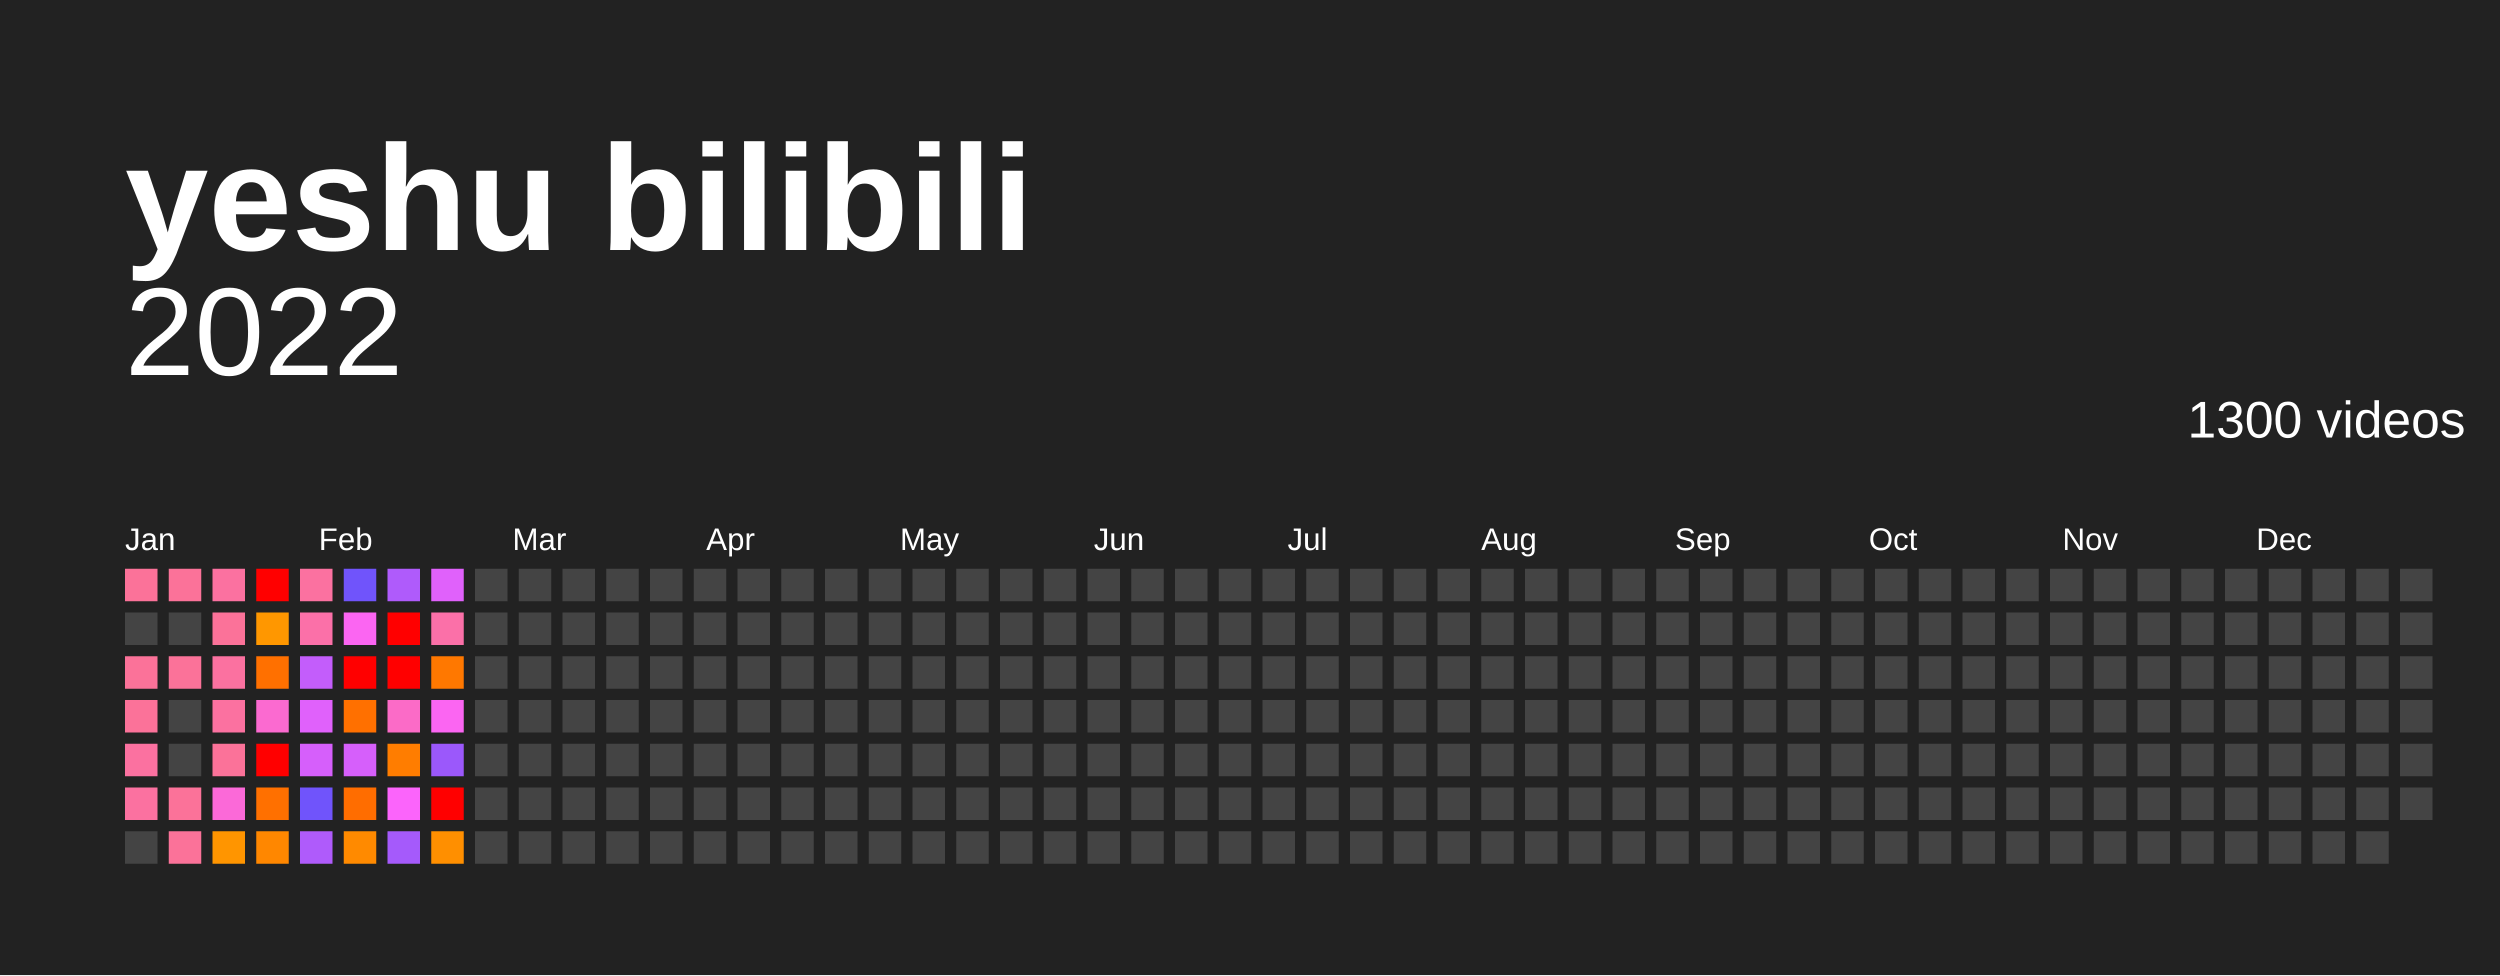
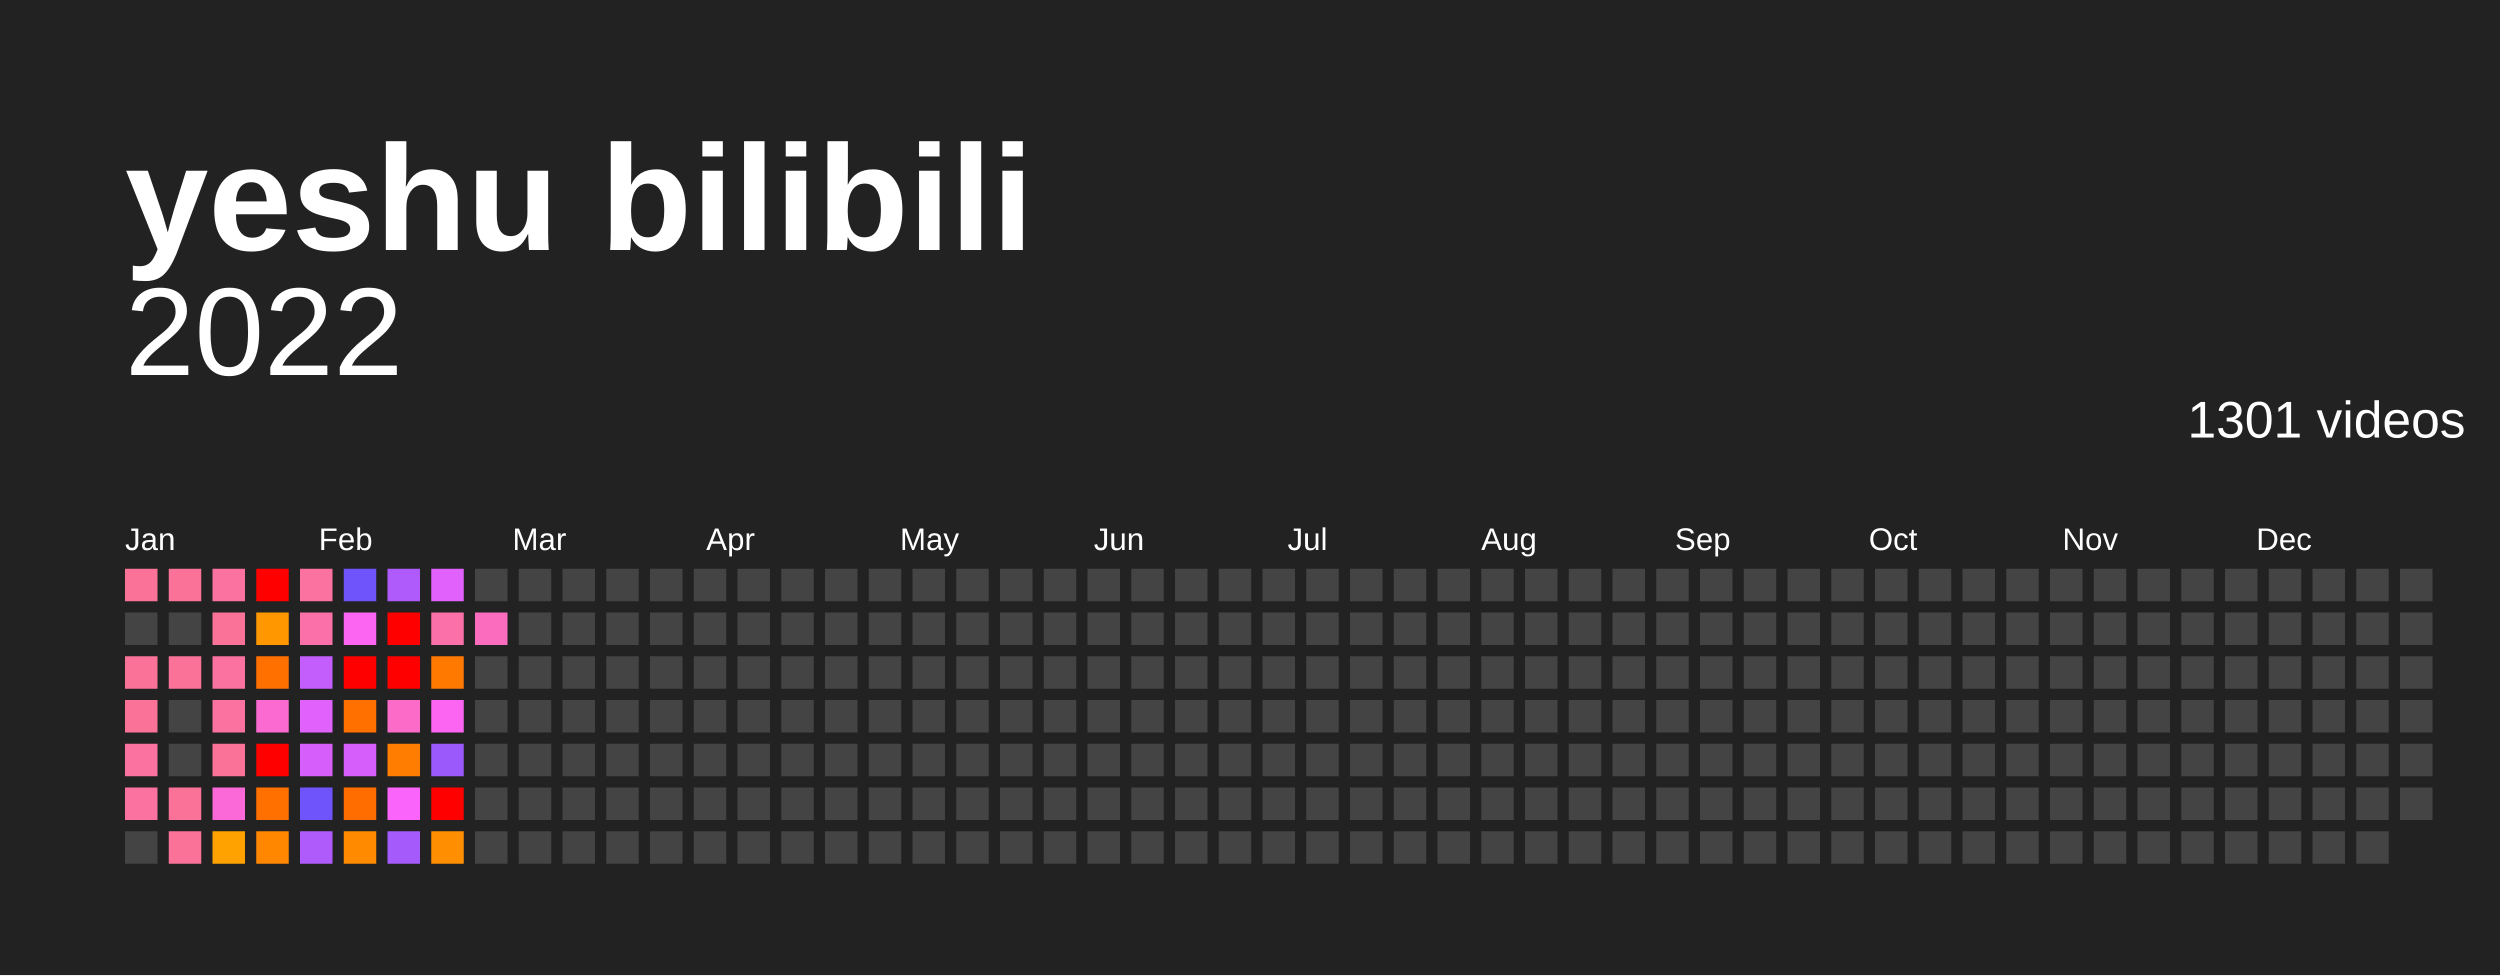
<svg xmlns="http://www.w3.org/2000/svg" baseProfile="full" height="78mm" version="1.1" viewBox="0,0,200,78" width="200mm">
  <defs />
  <rect fill="#222222" height="78" width="200" x="0" y="0" />
  <text fill="#FFFFFF" style="font-size:12px; font-family:Arial; font-weight:bold;" x="10" y="20">yeshu bilibili</text>
  <text alignment-baseline="hanging" fill="#FFFFFF" style="font-size:10.0px; font-family:Arial;" x="10" y="30">2022</text>
-   <text alignment-baseline="hanging" fill="#FFFFFF" style="font-size:4.125px; font-family:Arial;" x="175" y="35">1300 videos</text>
+   <text alignment-baseline="hanging" fill="#FFFFFF" style="font-size:4.125px; font-family:Arial;" x="175" y="35">1301 videos</text>
  <text fill="#FFFFFF" style="font-size:2.5px; font-family:Arial" x="10.0" y="44">Jan</text>
  <text fill="#FFFFFF" style="font-size:2.5px; font-family:Arial" x="25.5" y="44">Feb</text>
  <text fill="#FFFFFF" style="font-size:2.5px; font-family:Arial" x="41.0" y="44">Mar</text>
  <text fill="#FFFFFF" style="font-size:2.5px; font-family:Arial" x="56.5" y="44">Apr</text>
  <text fill="#FFFFFF" style="font-size:2.5px; font-family:Arial" x="72.0" y="44">May</text>
  <text fill="#FFFFFF" style="font-size:2.5px; font-family:Arial" x="87.5" y="44">Jun</text>
  <text fill="#FFFFFF" style="font-size:2.5px; font-family:Arial" x="103.0" y="44">Jul</text>
  <text fill="#FFFFFF" style="font-size:2.5px; font-family:Arial" x="118.5" y="44">Aug</text>
  <text fill="#FFFFFF" style="font-size:2.5px; font-family:Arial" x="134.0" y="44">Sep</text>
  <text fill="#FFFFFF" style="font-size:2.5px; font-family:Arial" x="149.5" y="44">Oct</text>
  <text fill="#FFFFFF" style="font-size:2.5px; font-family:Arial" x="165.0" y="44">Nov</text>
  <text fill="#FFFFFF" style="font-size:2.5px; font-family:Arial" x="180.5" y="44">Dec</text>
  <rect fill="#fb7299" height="2.6" width="2.6" x="10.0" y="45.5" />
  <rect fill="#444444" height="2.6" width="2.6" x="10.0" y="49.0" />
  <rect fill="#fb7299" height="2.6" width="2.6" x="10.0" y="52.5" />
  <rect fill="#fb7299" height="2.6" width="2.6" x="10.0" y="56.0" />
  <rect fill="#fb71a0" height="2.6" width="2.6" x="10.0" y="59.5" />
  <rect fill="#fb71a0" height="2.6" width="2.6" x="10.0" y="63.0" />
  <rect fill="#444444" height="2.6" width="2.6" x="10.0" y="66.5" />
  <rect fill="#fb7299" height="2.6" width="2.6" x="13.5" y="45.5" />
  <rect fill="#444444" height="2.6" width="2.6" x="13.5" y="49.0" />
  <rect fill="#fb7299" height="2.6" width="2.6" x="13.5" y="52.5" />
  <rect fill="#444444" height="2.6" width="2.6" x="13.5" y="56.0" />
  <rect fill="#444444" height="2.6" width="2.6" x="13.5" y="59.5" />
  <rect fill="#fb7299" height="2.6" width="2.6" x="13.5" y="63.0" />
  <rect fill="#fb7299" height="2.6" width="2.6" x="13.5" y="66.5" />
  <rect fill="#fb71a0" height="2.6" width="2.6" x="17.0" y="45.5" />
  <rect fill="#fb7299" height="2.6" width="2.6" x="17.0" y="49.0" />
  <rect fill="#fb71a0" height="2.6" width="2.6" x="17.0" y="52.5" />
  <rect fill="#fb71a0" height="2.6" width="2.6" x="17.0" y="56.0" />
  <rect fill="#fb7299" height="2.6" width="2.6" x="17.0" y="59.5" />
  <rect fill="#fb69d8" height="2.6" width="2.6" x="17.0" y="63.0" />
-   <rect fill="#ff9500" height="2.6" width="2.6" x="17.0" y="66.5" />
+   <rect fill="#ffa200" height="2.6" width="2.6" x="17.0" y="66.5" />
  <rect fill="red" height="2.6" width="2.6" x="20.5" y="45.5" />
  <rect fill="#ff9700" height="2.6" width="2.6" x="20.5" y="49.0" />
  <rect fill="#ff7000" height="2.6" width="2.6" x="20.5" y="52.5" />
  <rect fill="#fb6ad0" height="2.6" width="2.6" x="20.5" y="56.0" />
  <rect fill="red" height="2.6" width="2.6" x="20.5" y="59.5" />
  <rect fill="#ff7000" height="2.6" width="2.6" x="20.5" y="63.0" />
  <rect fill="#ff8700" height="2.6" width="2.6" x="20.5" y="66.5" />
  <rect fill="#fb71a0" height="2.6" width="2.6" x="24.0" y="45.5" />
  <rect fill="#fb70a8" height="2.6" width="2.6" x="24.0" y="49.0" />
  <rect fill="#c35dfb" height="2.6" width="2.6" x="24.0" y="52.5" />
  <rect fill="#e061fb" height="2.6" width="2.6" x="24.0" y="56.0" />
  <rect fill="#d65ffb" height="2.6" width="2.6" x="24.0" y="59.5" />
  <rect fill="#7054fb" height="2.6" width="2.6" x="24.0" y="63.0" />
  <rect fill="#af5bfb" height="2.6" width="2.6" x="24.0" y="66.5" />
  <rect fill="#7054fb" height="2.6" width="2.6" x="27.5" y="45.5" />
  <rect fill="#fb65f2" height="2.6" width="2.6" x="27.5" y="49.0" />
  <rect fill="red" height="2.6" width="2.6" x="27.5" y="52.5" />
  <rect fill="#ff7000" height="2.6" width="2.6" x="27.5" y="56.0" />
  <rect fill="#d65ffb" height="2.6" width="2.6" x="27.5" y="59.5" />
  <rect fill="#ff6d00" height="2.6" width="2.6" x="27.5" y="63.0" />
  <rect fill="#ff8a00" height="2.6" width="2.6" x="27.5" y="66.5" />
  <rect fill="#af5bfb" height="2.6" width="2.6" x="31.0" y="45.5" />
  <rect fill="red" height="2.6" width="2.6" x="31.0" y="49.0" />
  <rect fill="red" height="2.6" width="2.6" x="31.0" y="52.5" />
  <rect fill="#fb6bc7" height="2.6" width="2.6" x="31.0" y="56.0" />
  <rect fill="#ff7d00" height="2.6" width="2.6" x="31.0" y="59.5" />
  <rect fill="#fb64fb" height="2.6" width="2.6" x="31.0" y="63.0" />
  <rect fill="#a55afb" height="2.6" width="2.6" x="31.0" y="66.5" />
  <rect fill="#e061fb" height="2.6" width="2.6" x="34.5" y="45.5" />
  <rect fill="#fb70a8" height="2.6" width="2.6" x="34.5" y="49.0" />
  <rect fill="#ff7800" height="2.6" width="2.6" x="34.5" y="52.5" />
  <rect fill="#fb65f2" height="2.6" width="2.6" x="34.5" y="56.0" />
  <rect fill="#9b58fb" height="2.6" width="2.6" x="34.5" y="59.5" />
  <rect fill="red" height="2.6" width="2.6" x="34.5" y="63.0" />
  <rect fill="#ff8f00" height="2.6" width="2.6" x="34.5" y="66.5" />
  <rect fill="#444444" height="2.6" width="2.6" x="38.0" y="45.5" />
-   <rect fill="#444444" height="2.6" width="2.6" x="38.0" y="49.0" />
+   <rect fill="#fb6cbf" height="2.6" width="2.6" x="38.0" y="49.0" />
  <rect fill="#444444" height="2.6" width="2.6" x="38.0" y="52.5" />
  <rect fill="#444444" height="2.6" width="2.6" x="38.0" y="56.0" />
  <rect fill="#444444" height="2.6" width="2.6" x="38.0" y="59.5" />
  <rect fill="#444444" height="2.6" width="2.6" x="38.0" y="63.0" />
  <rect fill="#444444" height="2.6" width="2.6" x="38.0" y="66.5" />
  <rect fill="#444444" height="2.6" width="2.6" x="41.5" y="45.5" />
  <rect fill="#444444" height="2.6" width="2.6" x="41.5" y="49.0" />
  <rect fill="#444444" height="2.6" width="2.6" x="41.5" y="52.5" />
  <rect fill="#444444" height="2.6" width="2.6" x="41.5" y="56.0" />
  <rect fill="#444444" height="2.6" width="2.6" x="41.5" y="59.5" />
  <rect fill="#444444" height="2.6" width="2.6" x="41.5" y="63.0" />
  <rect fill="#444444" height="2.6" width="2.6" x="41.5" y="66.5" />
  <rect fill="#444444" height="2.6" width="2.6" x="45.0" y="45.5" />
  <rect fill="#444444" height="2.6" width="2.6" x="45.0" y="49.0" />
  <rect fill="#444444" height="2.6" width="2.6" x="45.0" y="52.5" />
  <rect fill="#444444" height="2.6" width="2.6" x="45.0" y="56.0" />
  <rect fill="#444444" height="2.6" width="2.6" x="45.0" y="59.5" />
  <rect fill="#444444" height="2.6" width="2.6" x="45.0" y="63.0" />
  <rect fill="#444444" height="2.6" width="2.6" x="45.0" y="66.5" />
  <rect fill="#444444" height="2.6" width="2.6" x="48.5" y="45.5" />
  <rect fill="#444444" height="2.6" width="2.6" x="48.5" y="49.0" />
  <rect fill="#444444" height="2.6" width="2.6" x="48.5" y="52.5" />
  <rect fill="#444444" height="2.6" width="2.6" x="48.5" y="56.0" />
  <rect fill="#444444" height="2.6" width="2.6" x="48.5" y="59.5" />
  <rect fill="#444444" height="2.6" width="2.6" x="48.5" y="63.0" />
  <rect fill="#444444" height="2.6" width="2.6" x="48.5" y="66.5" />
  <rect fill="#444444" height="2.6" width="2.6" x="52.0" y="45.5" />
  <rect fill="#444444" height="2.6" width="2.6" x="52.0" y="49.0" />
  <rect fill="#444444" height="2.6" width="2.6" x="52.0" y="52.5" />
  <rect fill="#444444" height="2.6" width="2.6" x="52.0" y="56.0" />
  <rect fill="#444444" height="2.6" width="2.6" x="52.0" y="59.5" />
  <rect fill="#444444" height="2.6" width="2.6" x="52.0" y="63.0" />
  <rect fill="#444444" height="2.6" width="2.6" x="52.0" y="66.5" />
  <rect fill="#444444" height="2.6" width="2.6" x="55.5" y="45.5" />
  <rect fill="#444444" height="2.6" width="2.6" x="55.5" y="49.0" />
  <rect fill="#444444" height="2.6" width="2.6" x="55.5" y="52.5" />
  <rect fill="#444444" height="2.6" width="2.6" x="55.5" y="56.0" />
  <rect fill="#444444" height="2.6" width="2.6" x="55.5" y="59.5" />
  <rect fill="#444444" height="2.6" width="2.6" x="55.5" y="63.0" />
  <rect fill="#444444" height="2.6" width="2.6" x="55.5" y="66.5" />
  <rect fill="#444444" height="2.6" width="2.6" x="59.0" y="45.5" />
  <rect fill="#444444" height="2.6" width="2.6" x="59.0" y="49.0" />
  <rect fill="#444444" height="2.6" width="2.6" x="59.0" y="52.5" />
  <rect fill="#444444" height="2.6" width="2.6" x="59.0" y="56.0" />
  <rect fill="#444444" height="2.6" width="2.6" x="59.0" y="59.5" />
  <rect fill="#444444" height="2.6" width="2.6" x="59.0" y="63.0" />
  <rect fill="#444444" height="2.6" width="2.6" x="59.0" y="66.5" />
  <rect fill="#444444" height="2.6" width="2.6" x="62.5" y="45.5" />
  <rect fill="#444444" height="2.6" width="2.6" x="62.5" y="49.0" />
  <rect fill="#444444" height="2.6" width="2.6" x="62.5" y="52.5" />
  <rect fill="#444444" height="2.6" width="2.6" x="62.5" y="56.0" />
  <rect fill="#444444" height="2.6" width="2.6" x="62.5" y="59.5" />
  <rect fill="#444444" height="2.6" width="2.6" x="62.5" y="63.0" />
  <rect fill="#444444" height="2.6" width="2.6" x="62.5" y="66.5" />
  <rect fill="#444444" height="2.6" width="2.6" x="66.0" y="45.5" />
  <rect fill="#444444" height="2.6" width="2.6" x="66.0" y="49.0" />
  <rect fill="#444444" height="2.6" width="2.6" x="66.0" y="52.5" />
  <rect fill="#444444" height="2.6" width="2.6" x="66.0" y="56.0" />
  <rect fill="#444444" height="2.6" width="2.6" x="66.0" y="59.5" />
  <rect fill="#444444" height="2.6" width="2.6" x="66.0" y="63.0" />
  <rect fill="#444444" height="2.6" width="2.6" x="66.0" y="66.5" />
  <rect fill="#444444" height="2.6" width="2.6" x="69.5" y="45.5" />
  <rect fill="#444444" height="2.6" width="2.6" x="69.5" y="49.0" />
  <rect fill="#444444" height="2.6" width="2.6" x="69.5" y="52.5" />
  <rect fill="#444444" height="2.6" width="2.6" x="69.5" y="56.0" />
  <rect fill="#444444" height="2.6" width="2.6" x="69.5" y="59.5" />
  <rect fill="#444444" height="2.6" width="2.6" x="69.5" y="63.0" />
  <rect fill="#444444" height="2.6" width="2.6" x="69.5" y="66.5" />
  <rect fill="#444444" height="2.6" width="2.6" x="73.0" y="45.5" />
  <rect fill="#444444" height="2.6" width="2.6" x="73.0" y="49.0" />
  <rect fill="#444444" height="2.6" width="2.6" x="73.0" y="52.5" />
  <rect fill="#444444" height="2.6" width="2.6" x="73.0" y="56.0" />
  <rect fill="#444444" height="2.6" width="2.6" x="73.0" y="59.5" />
  <rect fill="#444444" height="2.6" width="2.6" x="73.0" y="63.0" />
  <rect fill="#444444" height="2.6" width="2.6" x="73.0" y="66.5" />
  <rect fill="#444444" height="2.6" width="2.6" x="76.5" y="45.5" />
  <rect fill="#444444" height="2.6" width="2.6" x="76.5" y="49.0" />
  <rect fill="#444444" height="2.6" width="2.6" x="76.5" y="52.5" />
  <rect fill="#444444" height="2.6" width="2.6" x="76.5" y="56.0" />
  <rect fill="#444444" height="2.6" width="2.6" x="76.5" y="59.5" />
  <rect fill="#444444" height="2.6" width="2.6" x="76.5" y="63.0" />
  <rect fill="#444444" height="2.6" width="2.6" x="76.5" y="66.5" />
  <rect fill="#444444" height="2.6" width="2.6" x="80.0" y="45.5" />
  <rect fill="#444444" height="2.6" width="2.6" x="80.0" y="49.0" />
  <rect fill="#444444" height="2.6" width="2.6" x="80.0" y="52.5" />
  <rect fill="#444444" height="2.6" width="2.6" x="80.0" y="56.0" />
  <rect fill="#444444" height="2.6" width="2.6" x="80.0" y="59.5" />
  <rect fill="#444444" height="2.6" width="2.6" x="80.0" y="63.0" />
  <rect fill="#444444" height="2.6" width="2.6" x="80.0" y="66.5" />
  <rect fill="#444444" height="2.6" width="2.6" x="83.5" y="45.5" />
  <rect fill="#444444" height="2.6" width="2.6" x="83.5" y="49.0" />
  <rect fill="#444444" height="2.6" width="2.6" x="83.5" y="52.5" />
  <rect fill="#444444" height="2.6" width="2.6" x="83.5" y="56.0" />
  <rect fill="#444444" height="2.6" width="2.6" x="83.5" y="59.5" />
  <rect fill="#444444" height="2.6" width="2.6" x="83.5" y="63.0" />
  <rect fill="#444444" height="2.6" width="2.6" x="83.5" y="66.5" />
  <rect fill="#444444" height="2.6" width="2.6" x="87.0" y="45.5" />
  <rect fill="#444444" height="2.6" width="2.6" x="87.0" y="49.0" />
  <rect fill="#444444" height="2.6" width="2.6" x="87.0" y="52.5" />
  <rect fill="#444444" height="2.6" width="2.6" x="87.0" y="56.0" />
  <rect fill="#444444" height="2.6" width="2.6" x="87.0" y="59.5" />
  <rect fill="#444444" height="2.6" width="2.6" x="87.0" y="63.0" />
  <rect fill="#444444" height="2.6" width="2.6" x="87.0" y="66.5" />
  <rect fill="#444444" height="2.6" width="2.6" x="90.5" y="45.5" />
  <rect fill="#444444" height="2.6" width="2.6" x="90.5" y="49.0" />
  <rect fill="#444444" height="2.6" width="2.6" x="90.5" y="52.5" />
  <rect fill="#444444" height="2.6" width="2.6" x="90.5" y="56.0" />
  <rect fill="#444444" height="2.6" width="2.6" x="90.5" y="59.5" />
  <rect fill="#444444" height="2.6" width="2.6" x="90.5" y="63.0" />
  <rect fill="#444444" height="2.6" width="2.6" x="90.5" y="66.5" />
  <rect fill="#444444" height="2.6" width="2.6" x="94.0" y="45.5" />
  <rect fill="#444444" height="2.6" width="2.6" x="94.0" y="49.0" />
  <rect fill="#444444" height="2.6" width="2.6" x="94.0" y="52.5" />
  <rect fill="#444444" height="2.6" width="2.6" x="94.0" y="56.0" />
  <rect fill="#444444" height="2.6" width="2.6" x="94.0" y="59.5" />
  <rect fill="#444444" height="2.6" width="2.6" x="94.0" y="63.0" />
  <rect fill="#444444" height="2.6" width="2.6" x="94.0" y="66.5" />
  <rect fill="#444444" height="2.6" width="2.6" x="97.5" y="45.5" />
  <rect fill="#444444" height="2.6" width="2.6" x="97.5" y="49.0" />
  <rect fill="#444444" height="2.6" width="2.6" x="97.5" y="52.5" />
  <rect fill="#444444" height="2.6" width="2.6" x="97.5" y="56.0" />
  <rect fill="#444444" height="2.6" width="2.6" x="97.5" y="59.5" />
  <rect fill="#444444" height="2.6" width="2.6" x="97.5" y="63.0" />
  <rect fill="#444444" height="2.6" width="2.6" x="97.5" y="66.5" />
  <rect fill="#444444" height="2.6" width="2.6" x="101.0" y="45.5" />
  <rect fill="#444444" height="2.6" width="2.6" x="101.0" y="49.0" />
  <rect fill="#444444" height="2.6" width="2.6" x="101.0" y="52.5" />
  <rect fill="#444444" height="2.6" width="2.6" x="101.0" y="56.0" />
  <rect fill="#444444" height="2.6" width="2.6" x="101.0" y="59.5" />
  <rect fill="#444444" height="2.6" width="2.6" x="101.0" y="63.0" />
  <rect fill="#444444" height="2.6" width="2.6" x="101.0" y="66.5" />
  <rect fill="#444444" height="2.6" width="2.6" x="104.5" y="45.5" />
  <rect fill="#444444" height="2.6" width="2.6" x="104.5" y="49.0" />
  <rect fill="#444444" height="2.6" width="2.6" x="104.5" y="52.5" />
  <rect fill="#444444" height="2.6" width="2.6" x="104.5" y="56.0" />
  <rect fill="#444444" height="2.6" width="2.6" x="104.5" y="59.5" />
  <rect fill="#444444" height="2.6" width="2.6" x="104.5" y="63.0" />
  <rect fill="#444444" height="2.6" width="2.6" x="104.5" y="66.5" />
  <rect fill="#444444" height="2.6" width="2.6" x="108.0" y="45.5" />
  <rect fill="#444444" height="2.6" width="2.6" x="108.0" y="49.0" />
  <rect fill="#444444" height="2.6" width="2.6" x="108.0" y="52.5" />
  <rect fill="#444444" height="2.6" width="2.6" x="108.0" y="56.0" />
  <rect fill="#444444" height="2.6" width="2.6" x="108.0" y="59.5" />
  <rect fill="#444444" height="2.6" width="2.6" x="108.0" y="63.0" />
  <rect fill="#444444" height="2.6" width="2.6" x="108.0" y="66.5" />
  <rect fill="#444444" height="2.6" width="2.6" x="111.5" y="45.5" />
  <rect fill="#444444" height="2.6" width="2.6" x="111.5" y="49.0" />
  <rect fill="#444444" height="2.6" width="2.6" x="111.5" y="52.5" />
  <rect fill="#444444" height="2.6" width="2.6" x="111.5" y="56.0" />
  <rect fill="#444444" height="2.6" width="2.6" x="111.5" y="59.5" />
  <rect fill="#444444" height="2.6" width="2.6" x="111.5" y="63.0" />
  <rect fill="#444444" height="2.6" width="2.6" x="111.5" y="66.5" />
  <rect fill="#444444" height="2.6" width="2.6" x="115.0" y="45.5" />
  <rect fill="#444444" height="2.6" width="2.6" x="115.0" y="49.0" />
  <rect fill="#444444" height="2.6" width="2.6" x="115.0" y="52.5" />
  <rect fill="#444444" height="2.6" width="2.6" x="115.0" y="56.0" />
  <rect fill="#444444" height="2.6" width="2.6" x="115.0" y="59.5" />
  <rect fill="#444444" height="2.6" width="2.6" x="115.0" y="63.0" />
  <rect fill="#444444" height="2.6" width="2.6" x="115.0" y="66.5" />
  <rect fill="#444444" height="2.6" width="2.6" x="118.5" y="45.5" />
  <rect fill="#444444" height="2.6" width="2.6" x="118.5" y="49.0" />
  <rect fill="#444444" height="2.6" width="2.6" x="118.5" y="52.5" />
  <rect fill="#444444" height="2.6" width="2.6" x="118.5" y="56.0" />
  <rect fill="#444444" height="2.6" width="2.6" x="118.5" y="59.5" />
  <rect fill="#444444" height="2.6" width="2.6" x="118.5" y="63.0" />
  <rect fill="#444444" height="2.6" width="2.6" x="118.5" y="66.5" />
  <rect fill="#444444" height="2.6" width="2.6" x="122.0" y="45.5" />
  <rect fill="#444444" height="2.6" width="2.6" x="122.0" y="49.0" />
  <rect fill="#444444" height="2.6" width="2.6" x="122.0" y="52.5" />
  <rect fill="#444444" height="2.6" width="2.6" x="122.0" y="56.0" />
  <rect fill="#444444" height="2.6" width="2.6" x="122.0" y="59.5" />
  <rect fill="#444444" height="2.6" width="2.6" x="122.0" y="63.0" />
  <rect fill="#444444" height="2.6" width="2.6" x="122.0" y="66.5" />
  <rect fill="#444444" height="2.6" width="2.6" x="125.5" y="45.5" />
  <rect fill="#444444" height="2.6" width="2.6" x="125.5" y="49.0" />
  <rect fill="#444444" height="2.6" width="2.6" x="125.5" y="52.5" />
  <rect fill="#444444" height="2.6" width="2.6" x="125.5" y="56.0" />
  <rect fill="#444444" height="2.6" width="2.6" x="125.5" y="59.5" />
  <rect fill="#444444" height="2.6" width="2.6" x="125.5" y="63.0" />
  <rect fill="#444444" height="2.6" width="2.6" x="125.5" y="66.5" />
  <rect fill="#444444" height="2.6" width="2.6" x="129.0" y="45.5" />
  <rect fill="#444444" height="2.6" width="2.6" x="129.0" y="49.0" />
  <rect fill="#444444" height="2.6" width="2.6" x="129.0" y="52.5" />
  <rect fill="#444444" height="2.6" width="2.6" x="129.0" y="56.0" />
  <rect fill="#444444" height="2.6" width="2.6" x="129.0" y="59.5" />
  <rect fill="#444444" height="2.6" width="2.6" x="129.0" y="63.0" />
  <rect fill="#444444" height="2.6" width="2.6" x="129.0" y="66.5" />
  <rect fill="#444444" height="2.6" width="2.6" x="132.5" y="45.5" />
  <rect fill="#444444" height="2.6" width="2.6" x="132.5" y="49.0" />
  <rect fill="#444444" height="2.6" width="2.6" x="132.5" y="52.5" />
  <rect fill="#444444" height="2.6" width="2.6" x="132.5" y="56.0" />
  <rect fill="#444444" height="2.6" width="2.6" x="132.5" y="59.5" />
  <rect fill="#444444" height="2.6" width="2.6" x="132.5" y="63.0" />
  <rect fill="#444444" height="2.6" width="2.6" x="132.5" y="66.5" />
  <rect fill="#444444" height="2.6" width="2.6" x="136.0" y="45.5" />
  <rect fill="#444444" height="2.6" width="2.6" x="136.0" y="49.0" />
  <rect fill="#444444" height="2.6" width="2.6" x="136.0" y="52.5" />
  <rect fill="#444444" height="2.6" width="2.6" x="136.0" y="56.0" />
  <rect fill="#444444" height="2.6" width="2.6" x="136.0" y="59.5" />
  <rect fill="#444444" height="2.6" width="2.6" x="136.0" y="63.0" />
  <rect fill="#444444" height="2.6" width="2.6" x="136.0" y="66.5" />
  <rect fill="#444444" height="2.6" width="2.6" x="139.5" y="45.5" />
  <rect fill="#444444" height="2.6" width="2.6" x="139.5" y="49.0" />
  <rect fill="#444444" height="2.6" width="2.6" x="139.5" y="52.5" />
  <rect fill="#444444" height="2.6" width="2.6" x="139.5" y="56.0" />
  <rect fill="#444444" height="2.6" width="2.6" x="139.5" y="59.5" />
  <rect fill="#444444" height="2.6" width="2.6" x="139.5" y="63.0" />
  <rect fill="#444444" height="2.6" width="2.6" x="139.5" y="66.5" />
  <rect fill="#444444" height="2.6" width="2.6" x="143.0" y="45.5" />
  <rect fill="#444444" height="2.6" width="2.6" x="143.0" y="49.0" />
  <rect fill="#444444" height="2.6" width="2.6" x="143.0" y="52.5" />
  <rect fill="#444444" height="2.6" width="2.6" x="143.0" y="56.0" />
  <rect fill="#444444" height="2.6" width="2.6" x="143.0" y="59.5" />
  <rect fill="#444444" height="2.6" width="2.6" x="143.0" y="63.0" />
  <rect fill="#444444" height="2.6" width="2.6" x="143.0" y="66.5" />
  <rect fill="#444444" height="2.6" width="2.6" x="146.5" y="45.5" />
  <rect fill="#444444" height="2.6" width="2.6" x="146.5" y="49.0" />
  <rect fill="#444444" height="2.6" width="2.6" x="146.5" y="52.5" />
  <rect fill="#444444" height="2.6" width="2.6" x="146.5" y="56.0" />
  <rect fill="#444444" height="2.6" width="2.6" x="146.5" y="59.5" />
  <rect fill="#444444" height="2.6" width="2.6" x="146.5" y="63.0" />
  <rect fill="#444444" height="2.6" width="2.6" x="146.5" y="66.5" />
  <rect fill="#444444" height="2.6" width="2.6" x="150.0" y="45.5" />
  <rect fill="#444444" height="2.6" width="2.6" x="150.0" y="49.0" />
  <rect fill="#444444" height="2.6" width="2.6" x="150.0" y="52.5" />
  <rect fill="#444444" height="2.6" width="2.6" x="150.0" y="56.0" />
  <rect fill="#444444" height="2.6" width="2.6" x="150.0" y="59.5" />
  <rect fill="#444444" height="2.6" width="2.6" x="150.0" y="63.0" />
  <rect fill="#444444" height="2.6" width="2.6" x="150.0" y="66.5" />
  <rect fill="#444444" height="2.6" width="2.6" x="153.5" y="45.5" />
  <rect fill="#444444" height="2.6" width="2.6" x="153.5" y="49.0" />
  <rect fill="#444444" height="2.6" width="2.6" x="153.5" y="52.5" />
  <rect fill="#444444" height="2.6" width="2.6" x="153.5" y="56.0" />
  <rect fill="#444444" height="2.6" width="2.6" x="153.5" y="59.5" />
  <rect fill="#444444" height="2.6" width="2.6" x="153.5" y="63.0" />
  <rect fill="#444444" height="2.6" width="2.6" x="153.5" y="66.5" />
  <rect fill="#444444" height="2.6" width="2.6" x="157.0" y="45.5" />
  <rect fill="#444444" height="2.6" width="2.6" x="157.0" y="49.0" />
  <rect fill="#444444" height="2.6" width="2.6" x="157.0" y="52.5" />
  <rect fill="#444444" height="2.6" width="2.6" x="157.0" y="56.0" />
  <rect fill="#444444" height="2.6" width="2.6" x="157.0" y="59.5" />
  <rect fill="#444444" height="2.6" width="2.6" x="157.0" y="63.0" />
  <rect fill="#444444" height="2.6" width="2.6" x="157.0" y="66.5" />
  <rect fill="#444444" height="2.6" width="2.6" x="160.5" y="45.5" />
  <rect fill="#444444" height="2.6" width="2.6" x="160.5" y="49.0" />
  <rect fill="#444444" height="2.6" width="2.6" x="160.5" y="52.5" />
  <rect fill="#444444" height="2.6" width="2.6" x="160.5" y="56.0" />
  <rect fill="#444444" height="2.6" width="2.6" x="160.5" y="59.5" />
  <rect fill="#444444" height="2.6" width="2.6" x="160.5" y="63.0" />
  <rect fill="#444444" height="2.6" width="2.6" x="160.5" y="66.5" />
  <rect fill="#444444" height="2.6" width="2.6" x="164.0" y="45.5" />
  <rect fill="#444444" height="2.6" width="2.6" x="164.0" y="49.0" />
  <rect fill="#444444" height="2.6" width="2.6" x="164.0" y="52.5" />
  <rect fill="#444444" height="2.6" width="2.6" x="164.0" y="56.0" />
  <rect fill="#444444" height="2.6" width="2.6" x="164.0" y="59.5" />
  <rect fill="#444444" height="2.6" width="2.6" x="164.0" y="63.0" />
  <rect fill="#444444" height="2.6" width="2.6" x="164.0" y="66.5" />
  <rect fill="#444444" height="2.6" width="2.6" x="167.5" y="45.5" />
  <rect fill="#444444" height="2.6" width="2.6" x="167.5" y="49.0" />
  <rect fill="#444444" height="2.6" width="2.6" x="167.5" y="52.5" />
  <rect fill="#444444" height="2.6" width="2.6" x="167.5" y="56.0" />
  <rect fill="#444444" height="2.6" width="2.6" x="167.5" y="59.5" />
  <rect fill="#444444" height="2.6" width="2.6" x="167.5" y="63.0" />
  <rect fill="#444444" height="2.6" width="2.6" x="167.5" y="66.5" />
  <rect fill="#444444" height="2.6" width="2.6" x="171.0" y="45.5" />
  <rect fill="#444444" height="2.6" width="2.6" x="171.0" y="49.0" />
  <rect fill="#444444" height="2.6" width="2.6" x="171.0" y="52.5" />
  <rect fill="#444444" height="2.6" width="2.6" x="171.0" y="56.0" />
  <rect fill="#444444" height="2.6" width="2.6" x="171.0" y="59.5" />
  <rect fill="#444444" height="2.6" width="2.6" x="171.0" y="63.0" />
  <rect fill="#444444" height="2.6" width="2.6" x="171.0" y="66.5" />
  <rect fill="#444444" height="2.6" width="2.6" x="174.5" y="45.5" />
  <rect fill="#444444" height="2.6" width="2.6" x="174.5" y="49.0" />
  <rect fill="#444444" height="2.6" width="2.6" x="174.5" y="52.5" />
  <rect fill="#444444" height="2.6" width="2.6" x="174.5" y="56.0" />
  <rect fill="#444444" height="2.6" width="2.6" x="174.5" y="59.5" />
  <rect fill="#444444" height="2.6" width="2.6" x="174.5" y="63.0" />
  <rect fill="#444444" height="2.6" width="2.6" x="174.5" y="66.5" />
  <rect fill="#444444" height="2.6" width="2.6" x="178.0" y="45.5" />
  <rect fill="#444444" height="2.6" width="2.6" x="178.0" y="49.0" />
  <rect fill="#444444" height="2.6" width="2.6" x="178.0" y="52.5" />
  <rect fill="#444444" height="2.6" width="2.6" x="178.0" y="56.0" />
  <rect fill="#444444" height="2.6" width="2.6" x="178.0" y="59.5" />
  <rect fill="#444444" height="2.6" width="2.6" x="178.0" y="63.0" />
  <rect fill="#444444" height="2.6" width="2.6" x="178.0" y="66.5" />
  <rect fill="#444444" height="2.6" width="2.6" x="181.5" y="45.5" />
  <rect fill="#444444" height="2.6" width="2.6" x="181.5" y="49.0" />
  <rect fill="#444444" height="2.6" width="2.6" x="181.5" y="52.5" />
  <rect fill="#444444" height="2.6" width="2.6" x="181.5" y="56.0" />
  <rect fill="#444444" height="2.6" width="2.6" x="181.5" y="59.5" />
  <rect fill="#444444" height="2.6" width="2.6" x="181.5" y="63.0" />
  <rect fill="#444444" height="2.6" width="2.6" x="181.5" y="66.5" />
  <rect fill="#444444" height="2.6" width="2.6" x="185.0" y="45.5" />
  <rect fill="#444444" height="2.6" width="2.6" x="185.0" y="49.0" />
  <rect fill="#444444" height="2.6" width="2.6" x="185.0" y="52.5" />
  <rect fill="#444444" height="2.6" width="2.6" x="185.0" y="56.0" />
  <rect fill="#444444" height="2.6" width="2.6" x="185.0" y="59.5" />
  <rect fill="#444444" height="2.6" width="2.6" x="185.0" y="63.0" />
  <rect fill="#444444" height="2.6" width="2.6" x="185.0" y="66.5" />
  <rect fill="#444444" height="2.6" width="2.6" x="188.5" y="45.5" />
  <rect fill="#444444" height="2.6" width="2.6" x="188.5" y="49.0" />
  <rect fill="#444444" height="2.6" width="2.6" x="188.5" y="52.5" />
  <rect fill="#444444" height="2.6" width="2.6" x="188.5" y="56.0" />
  <rect fill="#444444" height="2.6" width="2.6" x="188.5" y="59.5" />
  <rect fill="#444444" height="2.6" width="2.6" x="188.5" y="63.0" />
  <rect fill="#444444" height="2.6" width="2.6" x="188.5" y="66.5" />
  <rect fill="#444444" height="2.6" width="2.6" x="192.0" y="45.5" />
  <rect fill="#444444" height="2.6" width="2.6" x="192.0" y="49.0" />
  <rect fill="#444444" height="2.6" width="2.6" x="192.0" y="52.5" />
  <rect fill="#444444" height="2.6" width="2.6" x="192.0" y="56.0" />
  <rect fill="#444444" height="2.6" width="2.6" x="192.0" y="59.5" />
  <rect fill="#444444" height="2.6" width="2.6" x="192.0" y="63.0" />
</svg>
